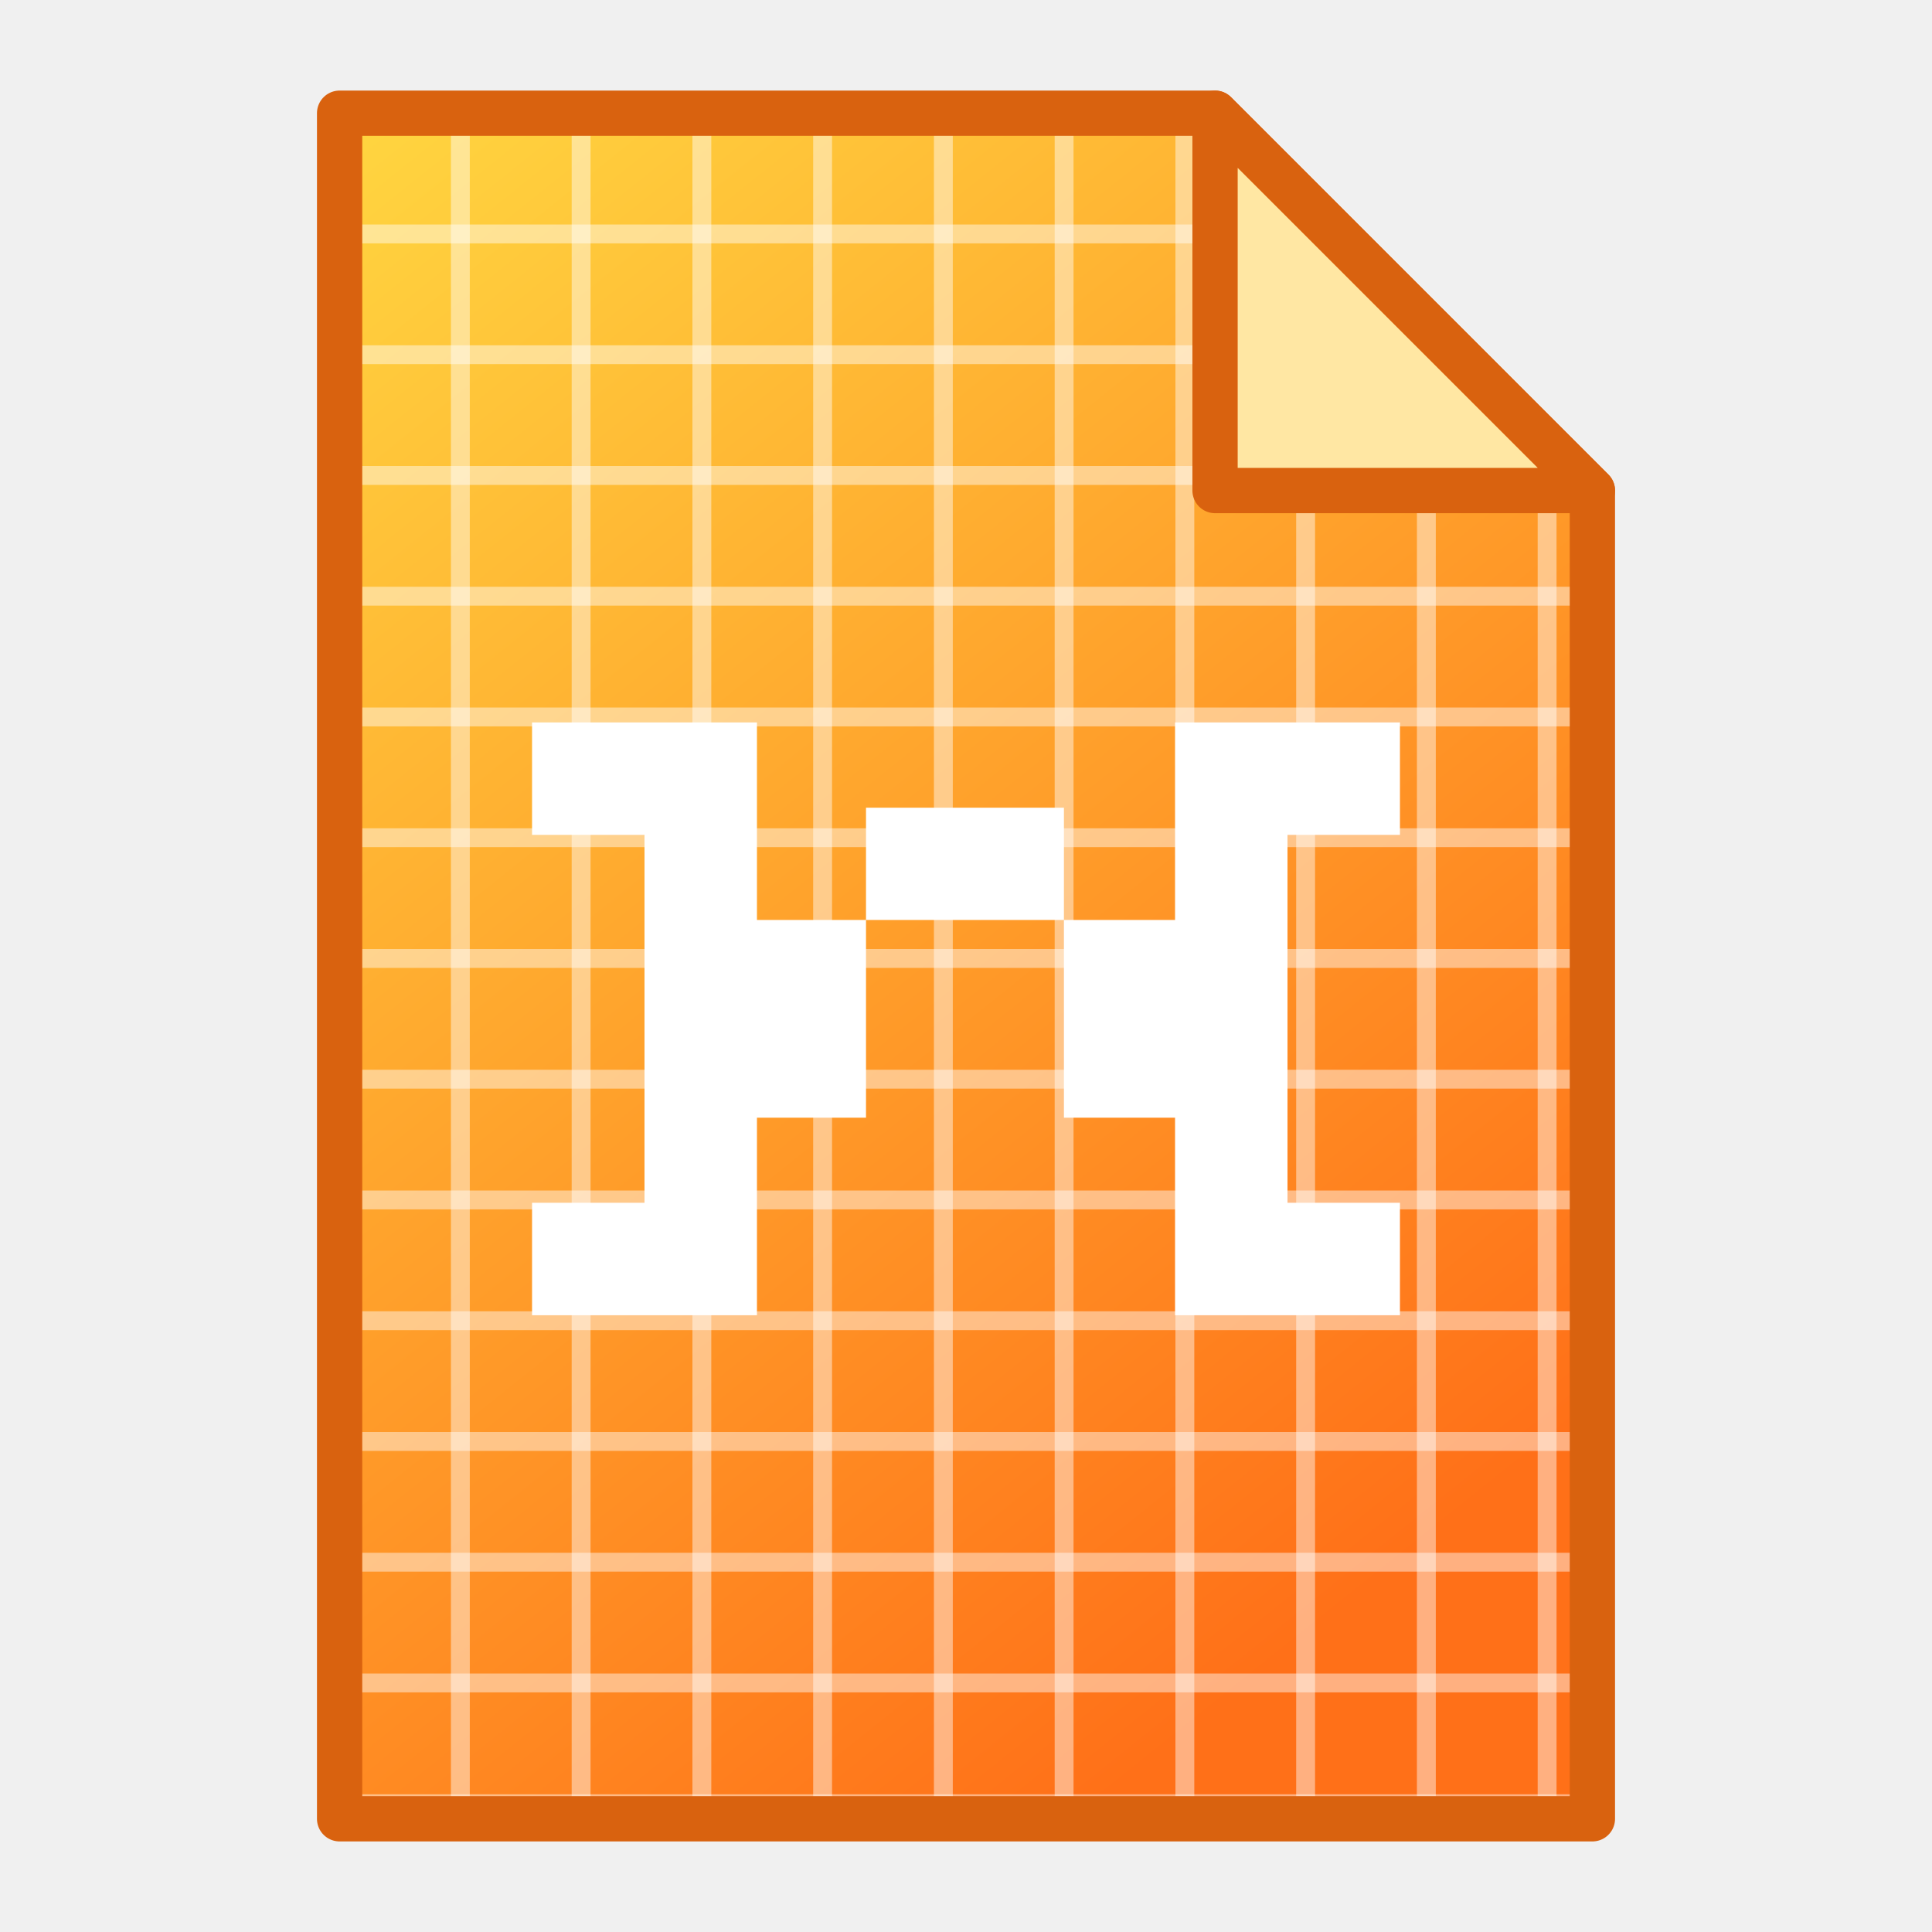
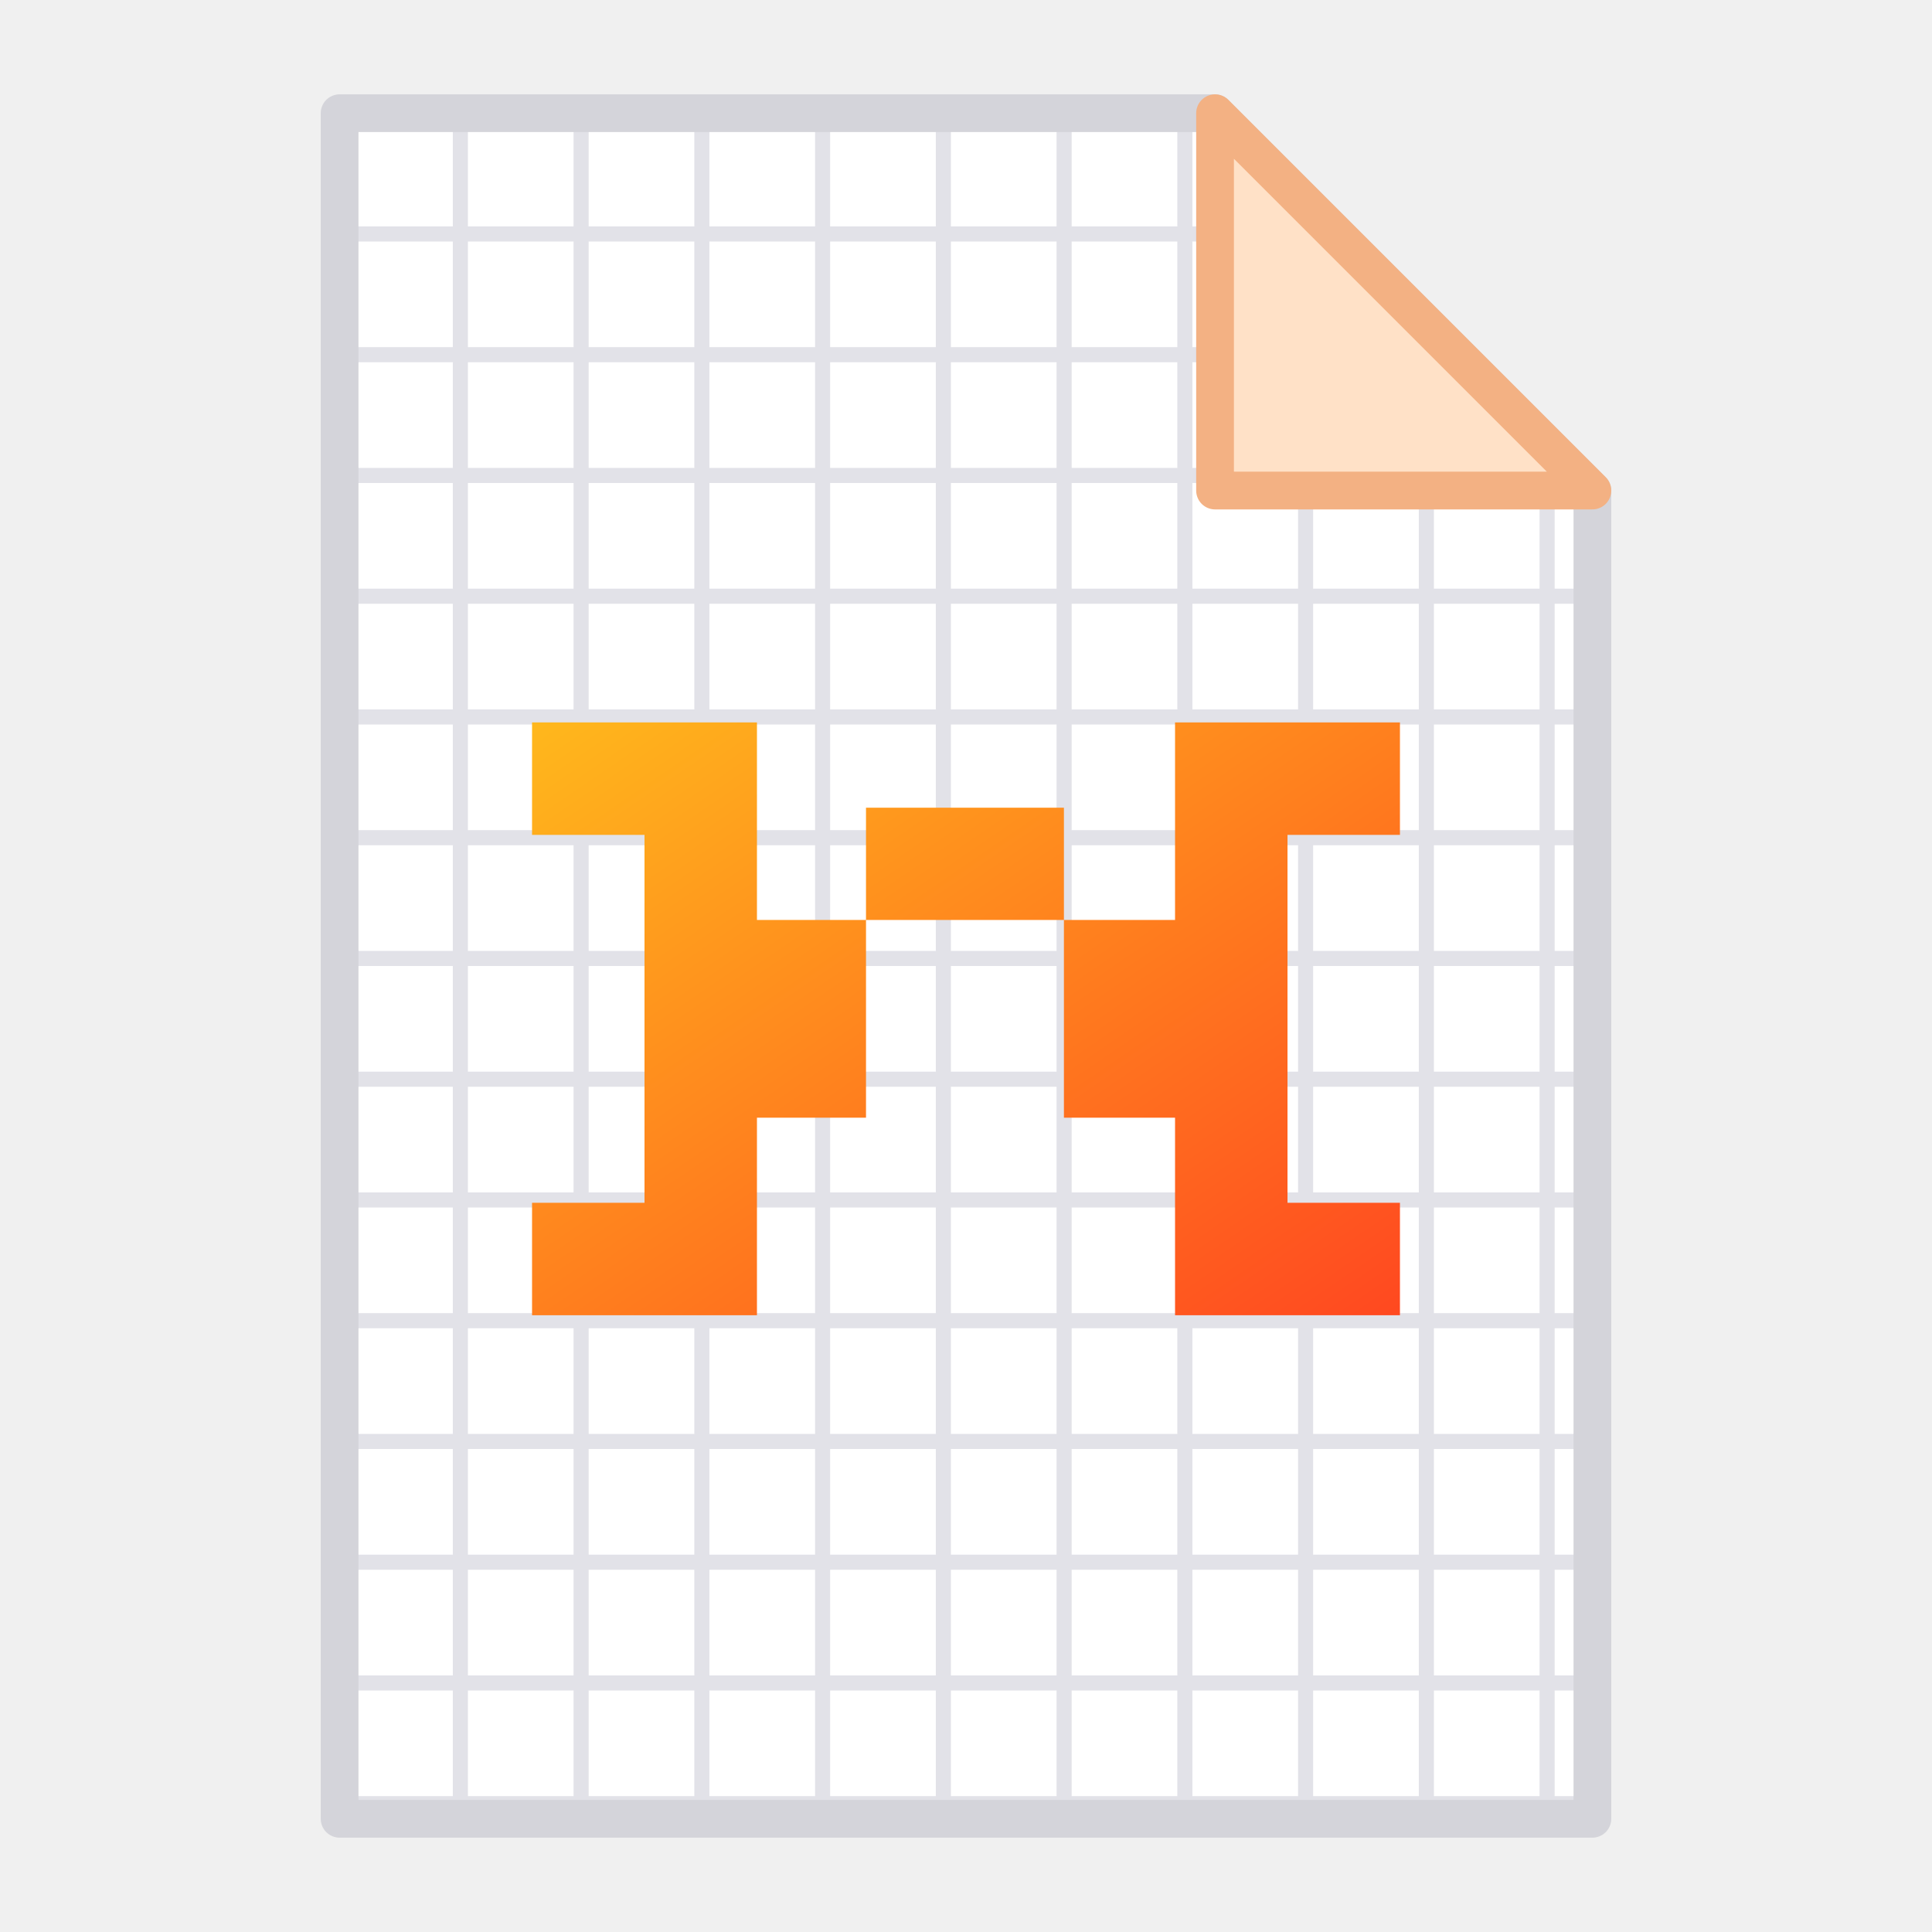
<svg xmlns="http://www.w3.org/2000/svg" viewBox="0 0 1024 1024" width="1024" height="1024">
  <defs>
-     <linearGradient id="g" x1="0" y1="0" x2="0.6" y2="1">
-       <stop offset="0" stop-color="rgb(255, 214, 64)" />
-       <stop offset="1" stop-color="rgb(255, 112, 24)" />
+     <linearGradient id="mark" x1="0" y1="0" x2="1" y2="1">
+       <stop offset="0" stop-color="rgb(255, 184, 28)" />
+       <stop offset="1" stop-color="rgb(255, 72, 32)" />
    </linearGradient>
    <clipPath id="page">
      <polygon points="180.0,60.0 644.0,60.0 844.0,260.0 844.0,964.0 180.0,964.0" />
    </clipPath>
  </defs>
-   <polygon points="180.0,60.0 644.0,60.0 844.0,260.0 844.0,964.0 180.0,964.0" fill="url(#g)" />
-   <g clip-path="url(#page)" stroke="#FFFFFF" stroke-opacity="0.45" stroke-width="10">
+   <polygon points="180.0,60.0 644.0,60.0 844.0,260.0 844.0,964.0 180.0,964.0" fill="#FFFFFF" />
+   <g clip-path="url(#page)" stroke="rgb(226, 226, 232)" stroke-width="8">
    <line x1="244" y1="60" x2="244" y2="964" />
    <line x1="308" y1="60" x2="308" y2="964" />
    <line x1="372" y1="60" x2="372" y2="964" />
    <line x1="436" y1="60" x2="436" y2="964" />
    <line x1="500" y1="60" x2="500" y2="964" />
    <line x1="564" y1="60" x2="564" y2="964" />
    <line x1="628" y1="60" x2="628" y2="964" />
    <line x1="692" y1="60" x2="692" y2="964" />
    <line x1="756" y1="60" x2="756" y2="964" />
    <line x1="820" y1="60" x2="820" y2="964" />
    <line x1="180" y1="124" x2="844" y2="124" />
    <line x1="180" y1="188" x2="844" y2="188" />
    <line x1="180" y1="252" x2="844" y2="252" />
    <line x1="180" y1="316" x2="844" y2="316" />
    <line x1="180" y1="380" x2="844" y2="380" />
    <line x1="180" y1="444" x2="844" y2="444" />
    <line x1="180" y1="508" x2="844" y2="508" />
    <line x1="180" y1="572" x2="844" y2="572" />
    <line x1="180" y1="636" x2="844" y2="636" />
    <line x1="180" y1="700" x2="844" y2="700" />
    <line x1="180" y1="764" x2="844" y2="764" />
    <line x1="180" y1="828" x2="844" y2="828" />
    <line x1="180" y1="892" x2="844" y2="892" />
    <line x1="180" y1="956" x2="844" y2="956" />
  </g>
-   <polygon points="180.0,60.0 644.0,60.0 844.0,260.0 844.0,964.0 180.0,964.0" fill="none" stroke="#D9620F" stroke-width="24" stroke-linejoin="round" />
-   <polygon points="644.0,60.0 644.0,260.0 844.0,260.0" fill="#FFE7A3" stroke="#D9620F" stroke-width="24" stroke-linejoin="round" />
-   <path fill="#FFFFFF" fill-rule="evenodd" d="M282.0 382.9L401.2 382.9L401.2 487.6L459.0 487.6L459.0 428.1L563.9 428.1L563.9 487.6L622.8 487.6L622.8 382.9L742.0 382.9L742.0 442.5L682.4 442.5L682.4 637.5L742.0 637.5L742.0 697.1L622.8 697.1L622.8 592.4L563.9 592.4L563.9 487.6L459.0 487.6L459.0 592.4L401.2 592.4L401.2 697.1L282.0 697.1L282.0 637.5L341.6 637.5L341.6 442.5L282.0 442.5Z" />
+   <polygon points="180.0,60.0 644.0,60.0 844.0,260.0 844.0,964.0 180.0,964.0" fill="none" stroke="#D4D4DA" stroke-width="20" stroke-linejoin="round" />
+   <polygon points="644.0,60.0 644.0,260.0 844.0,260.0" fill="#FFE1C7" stroke="#F3B183" stroke-width="20" stroke-linejoin="round" />
+   <path fill="url(#mark)" fill-rule="evenodd" d="M282.0 382.9L401.2 382.9L401.2 487.6L459.0 487.6L459.0 428.1L563.9 428.1L563.9 487.6L622.8 487.6L622.8 382.9L742.0 382.9L742.0 442.5L682.4 442.5L682.4 637.5L742.0 637.5L742.0 697.1L622.8 697.1L622.8 592.4L563.9 592.4L563.9 487.6L459.0 487.6L459.0 592.4L401.2 592.4L401.2 697.1L282.0 697.1L282.0 637.5L341.6 637.5L341.6 442.5L282.0 442.5Z" />
</svg>
